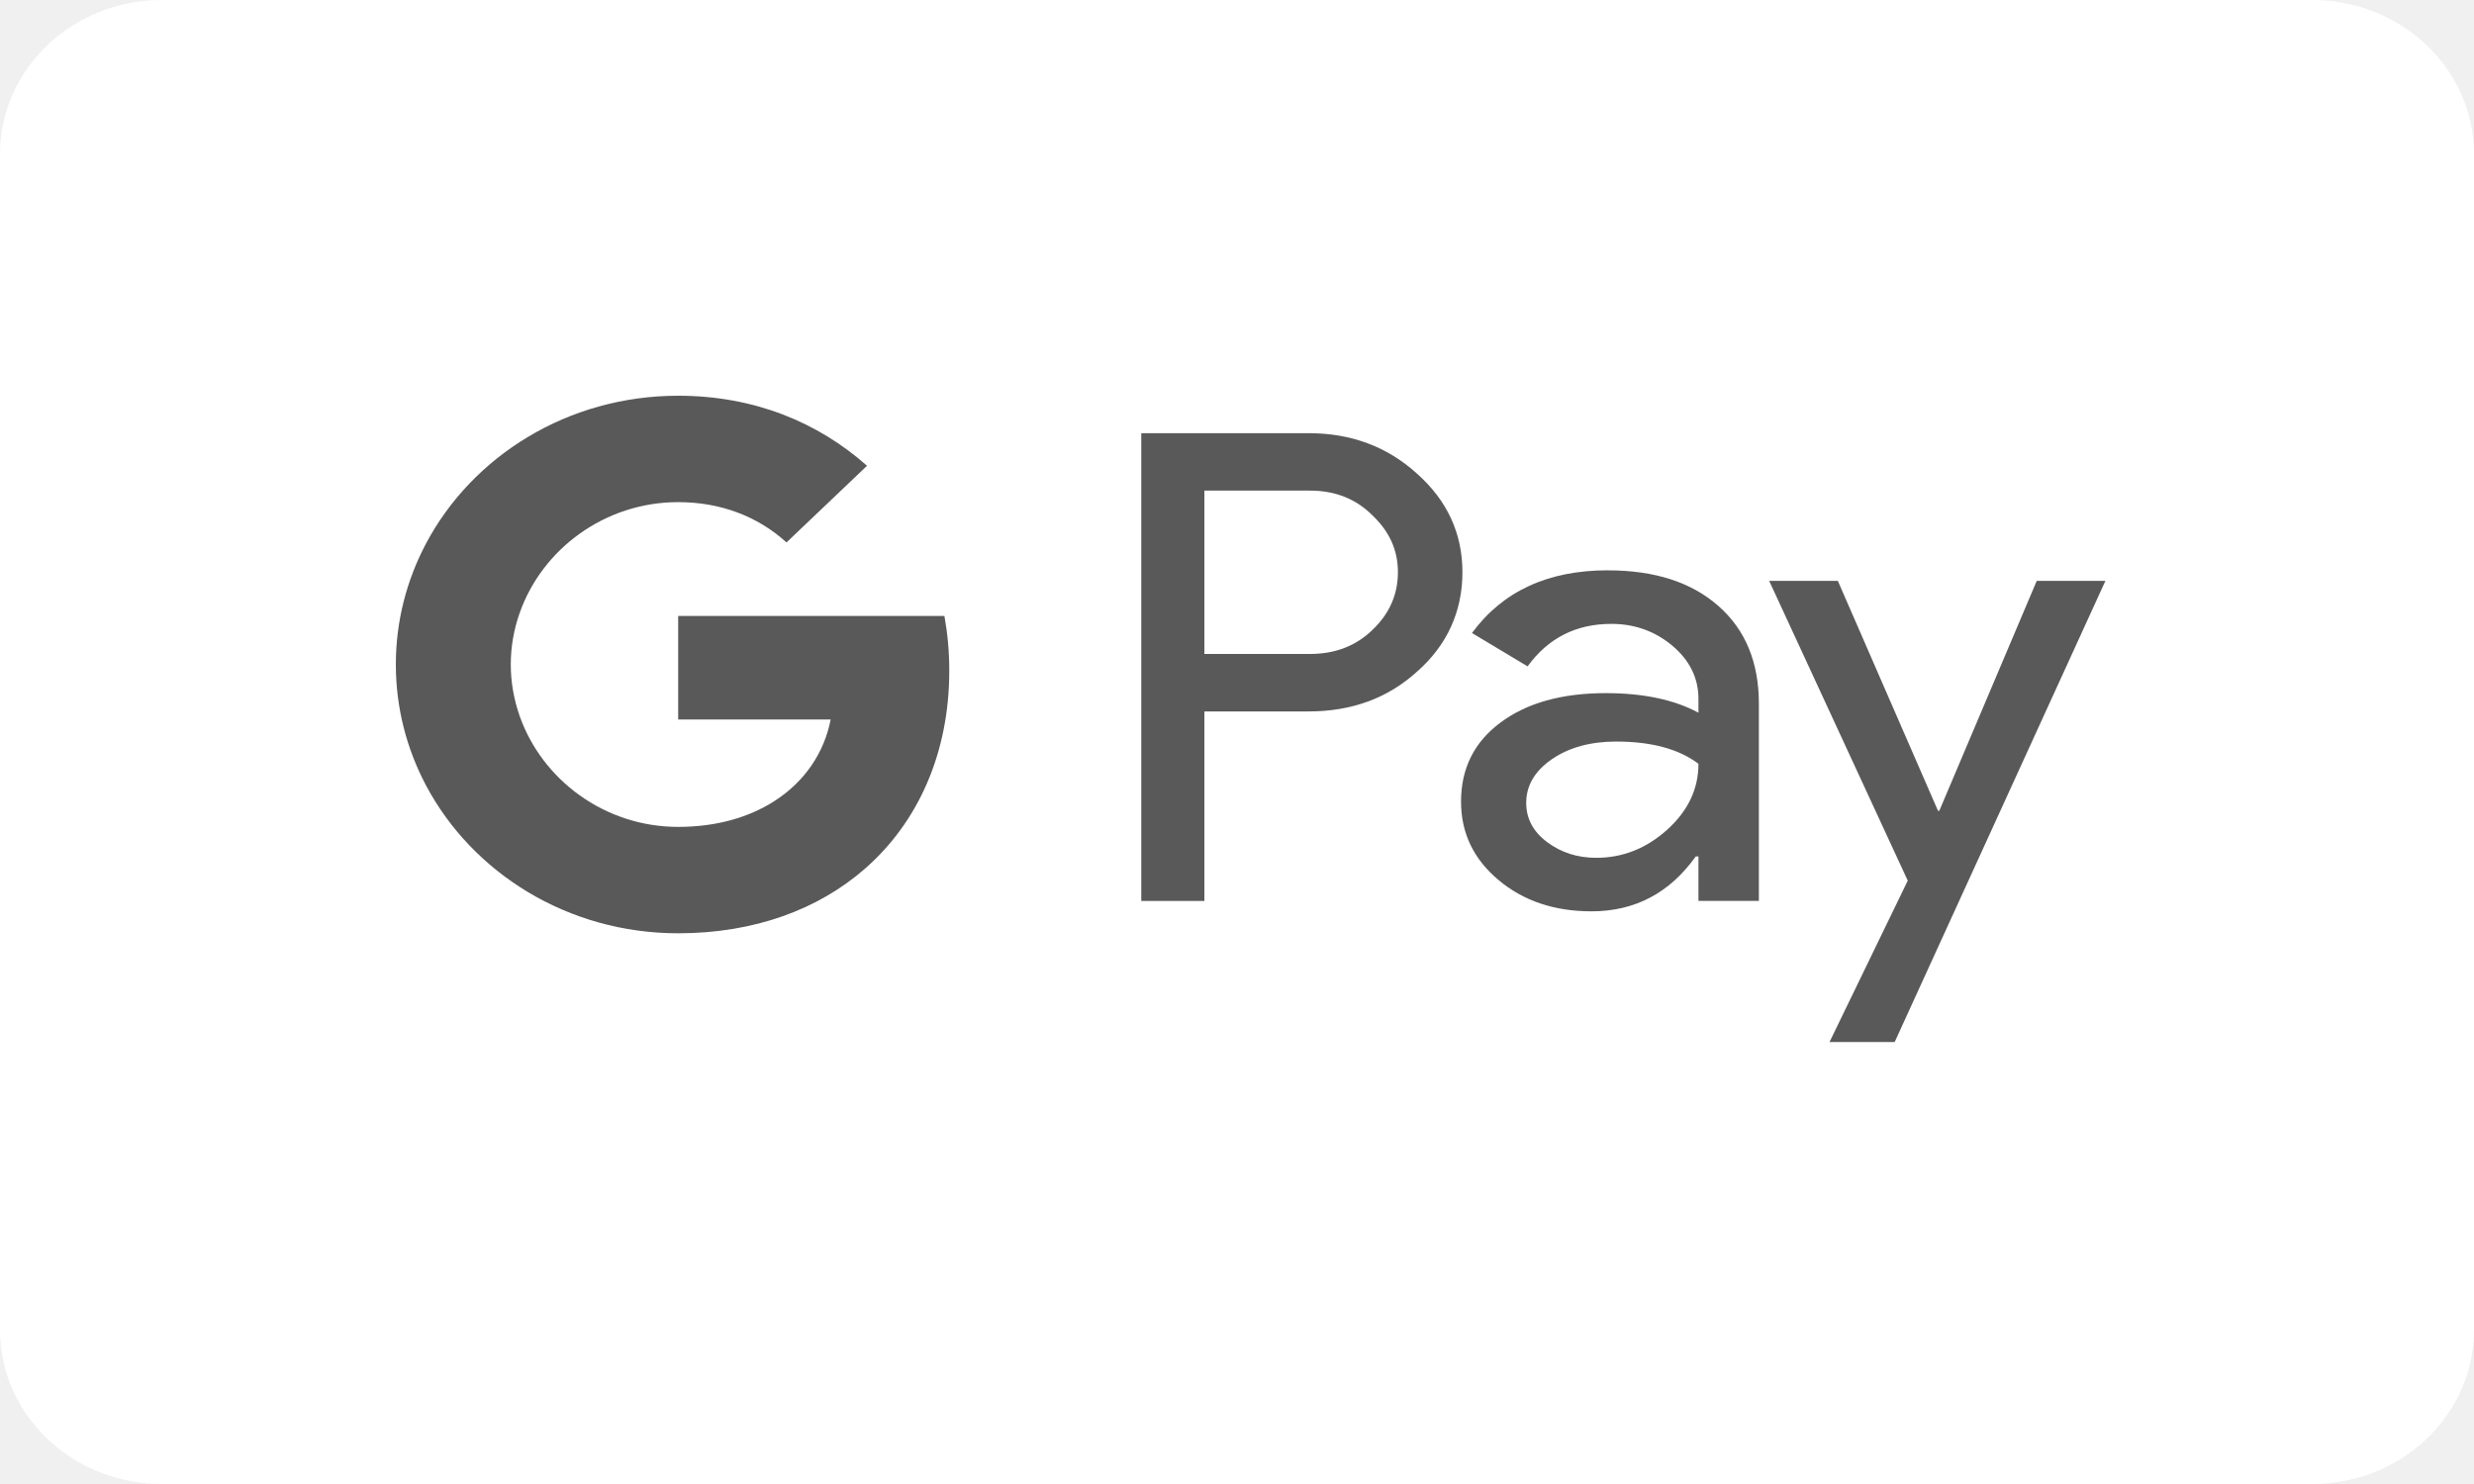
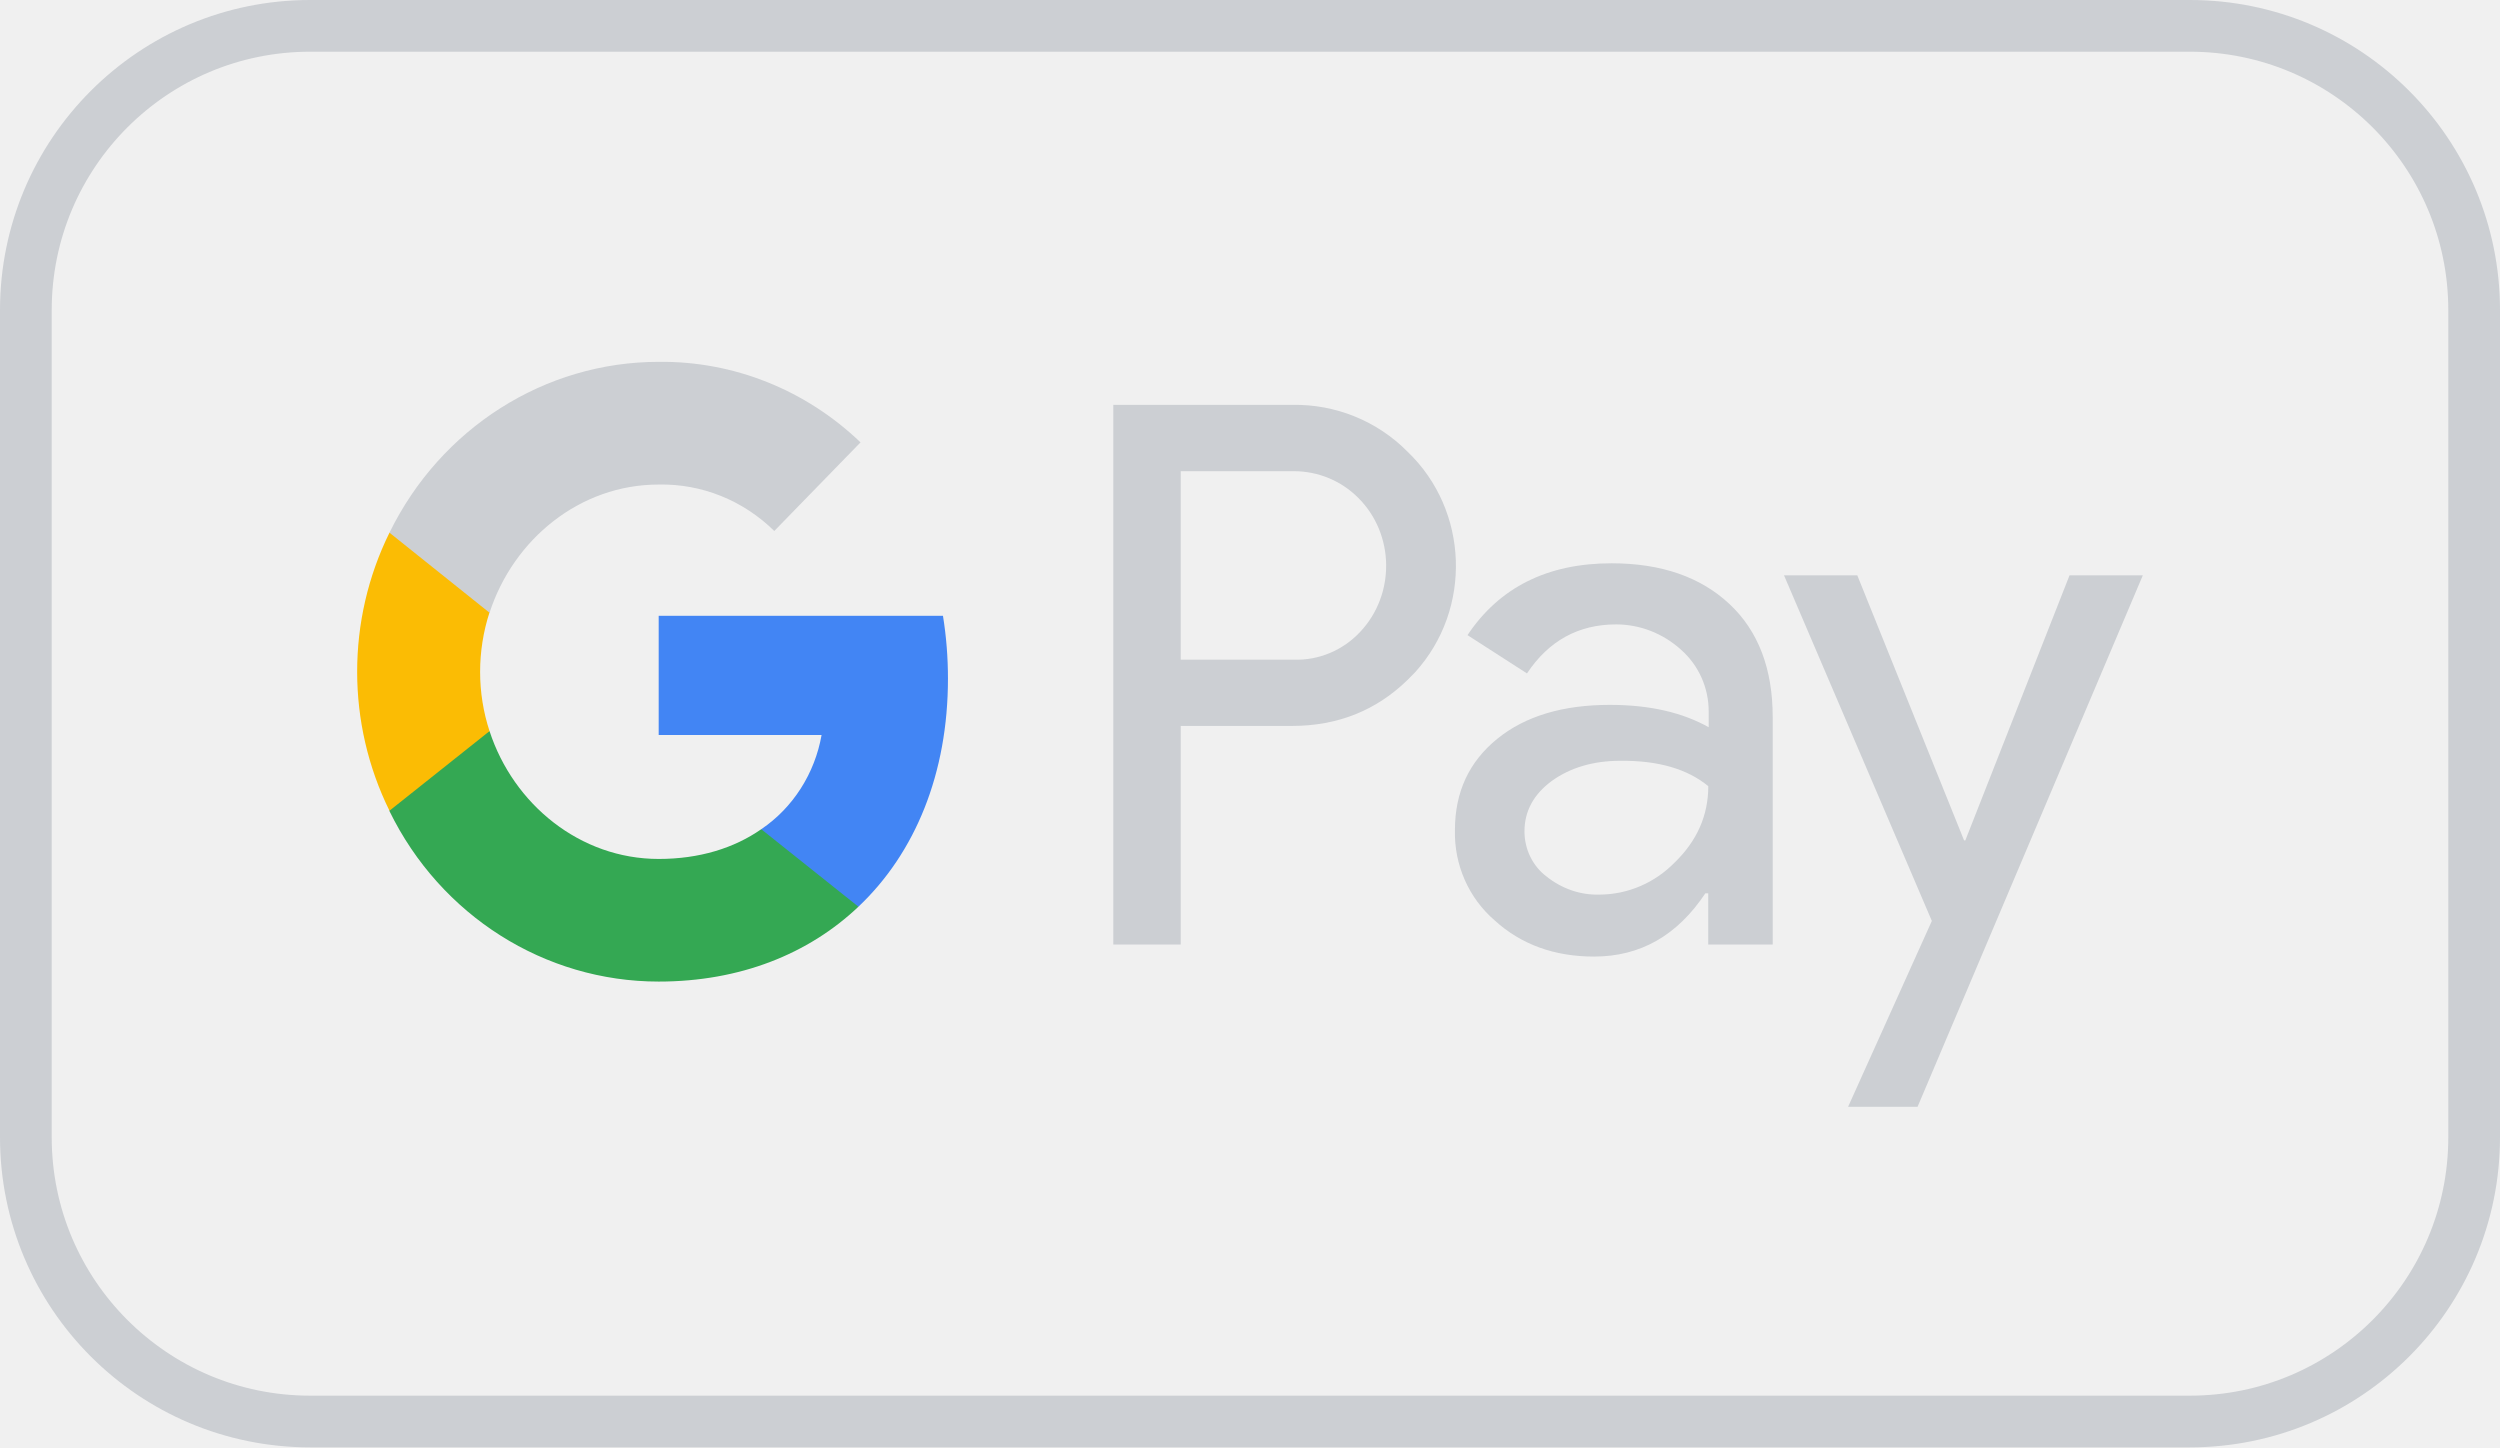
- <svg xmlns="http://www.w3.org/2000/svg" width="50" height="30" viewBox="0 0 50 30" fill="none">
-   <path d="M46.73 0H3.27C1.464 0 0 1.395 0 3.117V26.883C0 28.605 1.464 30 3.27 30H46.73C48.536 30 50 28.605 50 26.883V3.117C50 1.395 48.536 0 46.73 0Z" fill="white" />
-   <path d="M24.341 9.919V13.22H26.477C26.985 13.22 27.406 13.057 27.739 12.732C28.081 12.406 28.252 12.018 28.252 11.569C28.252 11.12 28.081 10.746 27.739 10.42C27.406 10.086 26.985 9.918 26.477 9.918H24.341V9.919ZM24.341 14.383V18.213H23.065V8.757H26.449C27.309 8.757 28.038 9.03 28.639 9.576C29.251 10.121 29.556 10.786 29.556 11.569C29.556 12.353 29.251 13.04 28.639 13.577C28.048 14.114 27.317 14.382 26.449 14.382H24.341V14.383Z" fill="#595959" />
-   <path d="M30.845 16.232C30.845 16.549 30.986 16.813 31.268 17.024C31.551 17.235 31.88 17.341 32.26 17.341C32.797 17.341 33.274 17.151 33.694 16.773C34.115 16.394 34.326 15.95 34.326 15.44C33.928 15.14 33.373 14.991 32.662 14.991C32.144 14.991 31.711 15.11 31.365 15.347C31.019 15.585 30.845 15.879 30.845 16.231M32.496 11.53C33.439 11.53 34.183 11.769 34.729 12.25C35.275 12.73 35.547 13.388 35.547 14.224V18.212H34.326V17.314H34.271C33.744 18.053 33.042 18.423 32.164 18.423C31.415 18.423 30.787 18.212 30.284 17.789C29.78 17.366 29.528 16.839 29.528 16.204C29.528 15.535 29.793 15.002 30.325 14.607C30.857 14.21 31.566 14.012 32.454 14.012C33.212 14.012 33.836 14.144 34.326 14.408V14.13C34.326 13.708 34.15 13.35 33.799 13.054C33.447 12.759 33.037 12.612 32.565 12.612C31.853 12.612 31.289 12.898 30.873 13.471L29.749 12.797C30.369 11.952 31.284 11.529 32.496 11.529" fill="#595959" />
-   <path d="M42.551 11.742L38.292 21.065H36.975L38.556 17.803L35.755 11.742H37.143L39.167 16.39H39.194L41.163 11.742H42.551Z" fill="#595959" />
-   <path d="M10.502 14.473C10.387 14.145 10.323 13.795 10.323 13.433C10.323 13.072 10.386 12.722 10.502 12.393V10.993H8.607C8.22 11.727 8 12.555 8 13.433C8 14.31 8.22 15.14 8.607 15.872L10.502 14.472V14.473Z" fill="#595959" />
-   <path d="M19.185 13.557C19.185 13.175 19.151 12.806 19.087 12.452H13.706V14.545H16.788C16.655 15.227 16.256 15.807 15.648 16.196V17.555H17.488C18.565 16.609 19.185 15.211 19.185 13.557Z" fill="#595959" />
-   <path d="M13.706 18.867C15.245 18.867 16.542 18.385 17.488 17.555L15.648 16.196C15.136 16.524 14.477 16.716 13.706 16.716C12.217 16.716 10.954 15.761 10.502 14.473H8.607V15.873C9.547 17.648 11.476 18.867 13.706 18.867" fill="#595959" />
-   <path d="M13.706 10.151C14.546 10.151 15.3 10.426 15.895 10.965V10.966L17.523 9.416C16.534 8.539 15.245 8 13.706 8C11.476 8 9.546 9.218 8.607 10.993L10.502 12.393C10.954 11.106 12.217 10.151 13.706 10.151Z" fill="#595959" />
+ <svg xmlns="http://www.w3.org/2000/svg" width="38" height="22" viewBox="0 0 38 22" fill="none">
+   <rect x="0.393" y="0.393" width="37.214" height="21.214" rx="4.321" stroke="#CCCFD3" stroke-width="0.786" />
+   <path fill-rule="evenodd" clip-rule="evenodd" d="M17.947 14.357V11.034H19.64C20.333 11.034 20.919 10.799 21.396 10.334L21.511 10.217C22.382 9.255 22.325 7.757 21.396 6.867C20.931 6.396 20.295 6.141 19.64 6.154H16.922V14.357H17.947ZM17.947 10.027V7.162H19.665C20.034 7.162 20.384 7.306 20.645 7.567C21.199 8.117 21.212 9.033 20.677 9.602C20.416 9.883 20.047 10.04 19.665 10.027H17.947Z" fill="#CCCFD3" />
+   <path fill-rule="evenodd" clip-rule="evenodd" d="M26.29 9.183C25.851 8.771 25.253 8.562 24.495 8.562C23.522 8.562 22.79 8.928 22.306 9.654L23.21 10.236C23.541 9.739 23.993 9.491 24.565 9.491C24.928 9.491 25.278 9.628 25.552 9.876C25.819 10.112 25.972 10.452 25.972 10.812V11.054C25.577 10.832 25.081 10.714 24.47 10.714C23.757 10.714 23.184 10.884 22.758 11.23C22.332 11.577 22.115 12.035 22.115 12.617C22.102 13.147 22.325 13.651 22.72 13.991C23.121 14.357 23.63 14.54 24.228 14.54C24.934 14.54 25.494 14.22 25.921 13.579H25.965V14.357H26.945V10.897C26.945 10.171 26.729 9.595 26.29 9.183ZM23.509 13.324C23.299 13.167 23.172 12.912 23.172 12.637C23.172 12.329 23.312 12.074 23.585 11.872C23.866 11.669 24.216 11.564 24.629 11.564C25.202 11.558 25.648 11.688 25.966 11.95C25.966 12.395 25.794 12.781 25.457 13.108C25.151 13.422 24.738 13.598 24.305 13.598C24.018 13.605 23.738 13.507 23.509 13.324Z" fill="#CCCFD3" />
+   <path d="M29.147 16.823L32.571 8.745H31.457L29.873 12.774H29.854L28.231 8.745H27.117L29.364 13.998L28.091 16.823H29.147Z" fill="#CCCFD3" />
+   <path d="M14.409 10.315C14.409 9.994 14.384 9.674 14.333 9.36H10.012V11.172H12.488C12.386 11.754 12.055 12.277 11.571 12.604V13.782H13.048C13.913 12.964 14.409 11.754 14.409 10.315Z" fill="#4285F4" />
+   <path d="M10.012 14.92C11.247 14.92 12.29 14.501 13.048 13.782L11.571 12.604C11.158 12.892 10.63 13.056 10.012 13.056C8.816 13.056 7.804 12.225 7.441 11.113H5.92V12.329C6.697 13.919 8.281 14.92 10.012 14.92Z" fill="#34A853" />
+   <path d="M7.441 11.113C7.25 10.531 7.25 9.896 7.441 9.307V8.097H5.92C5.265 9.425 5.265 10.995 5.92 12.323L7.441 11.113Z" fill="#FBBC04" />
+   <path d="M10.012 7.365C10.668 7.352 11.298 7.607 11.769 8.071L13.08 6.724C12.246 5.925 11.151 5.487 10.012 5.5C8.281 5.5 6.697 6.508 5.92 8.097L7.441 9.314C7.804 8.195 8.816 7.365 10.012 7.365Z" fill="#CCCFD3" />
</svg>
